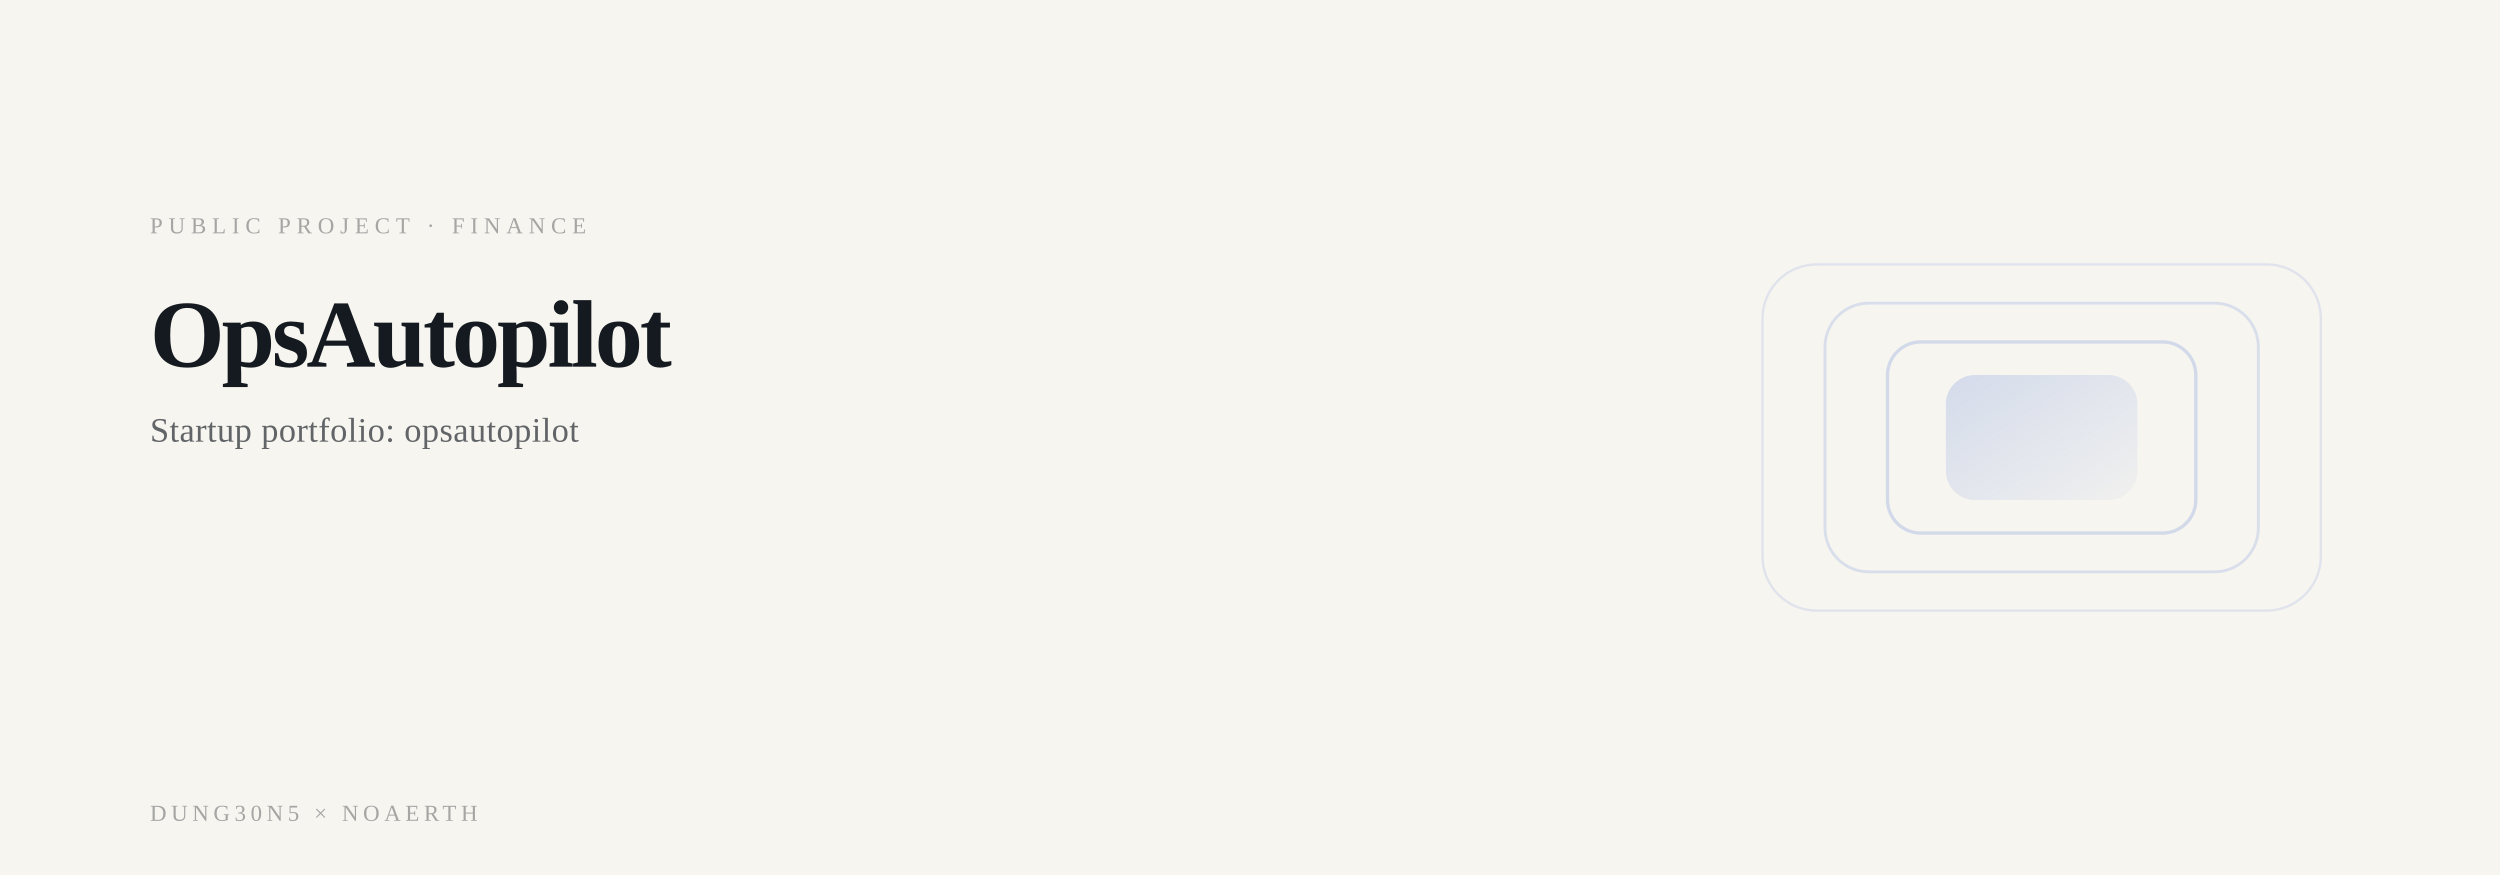
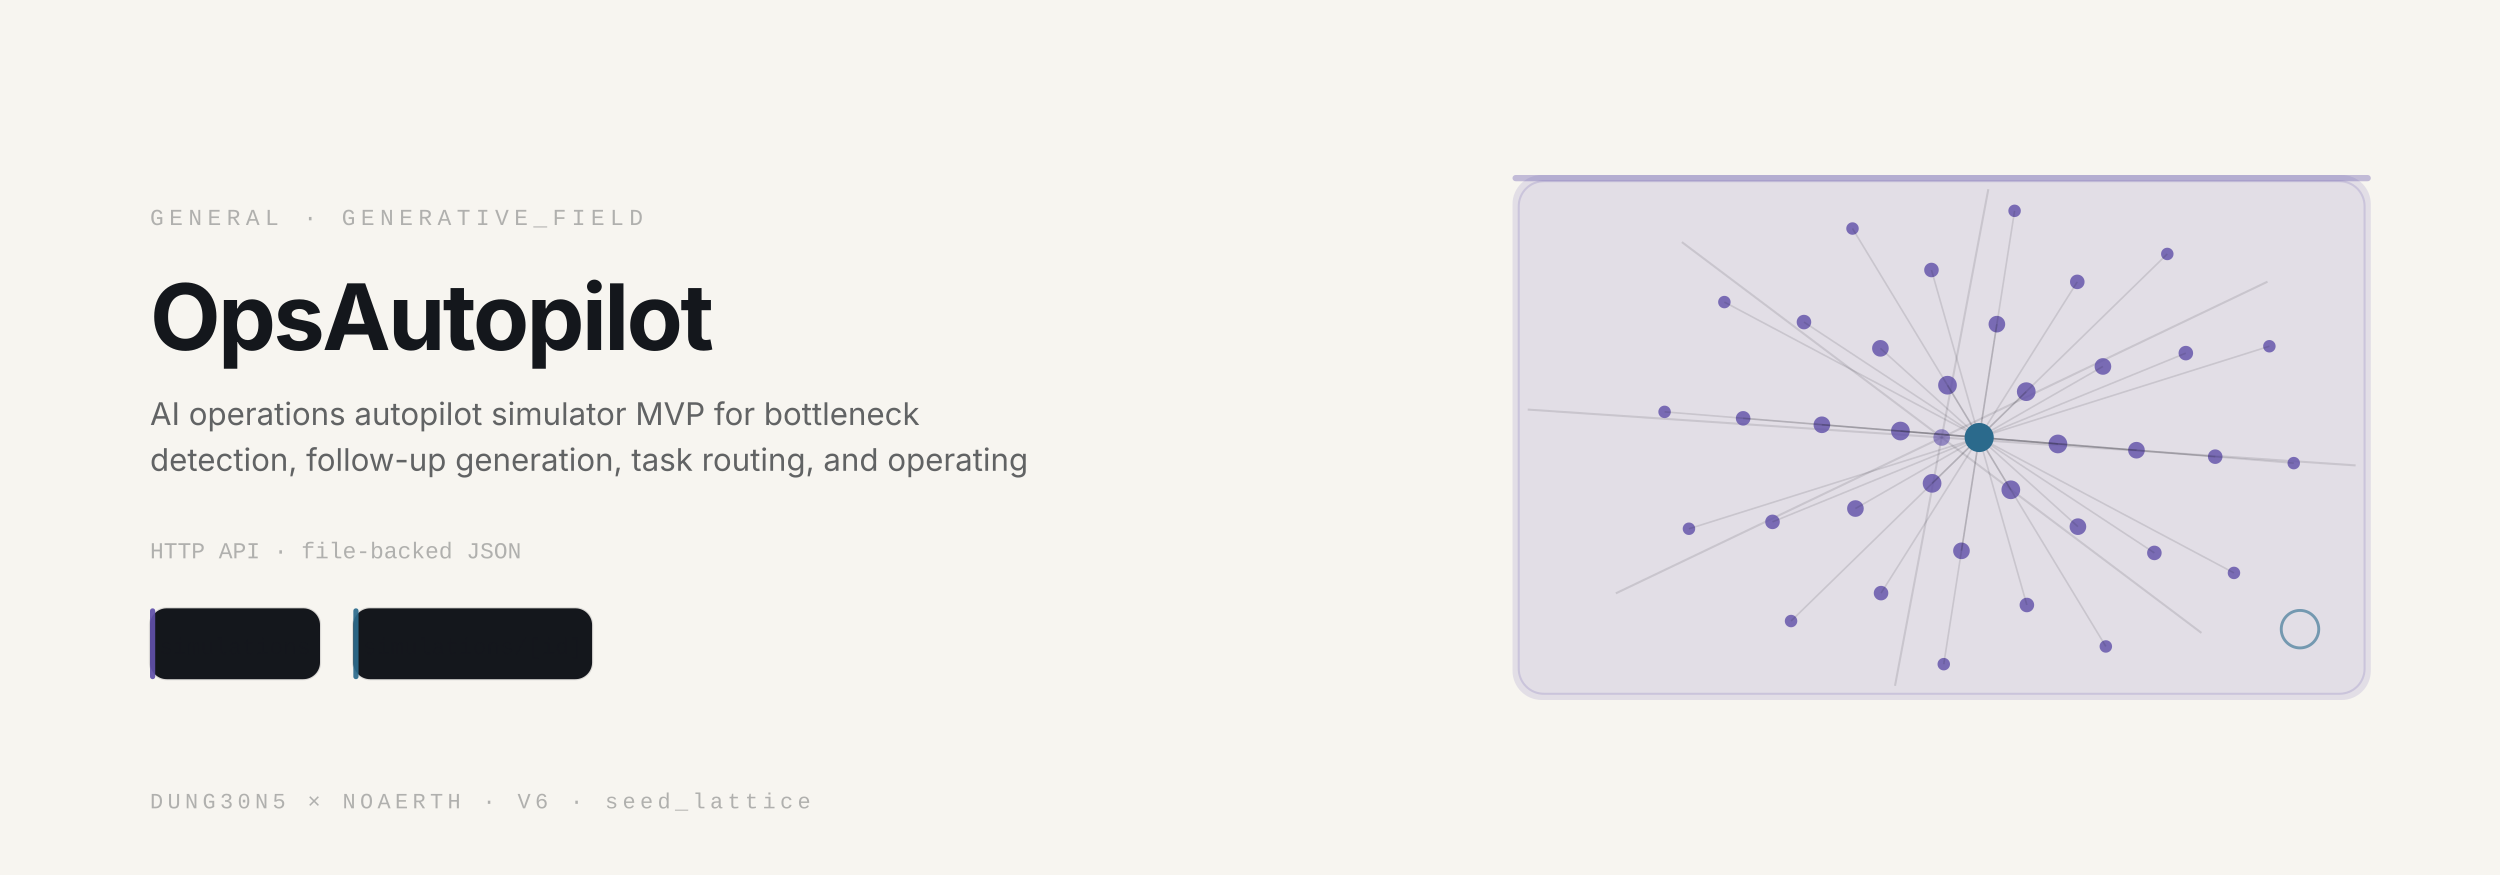
- <svg xmlns="http://www.w3.org/2000/svg" viewBox="0 0 1200 420" width="1200" height="420" role="img" aria-label="OpsAutopilot: ledger columns with allocation flow between them. Motion depicts capital enters, allocates across positions, and settles into an outcome.">
-   <defs>
-     <linearGradient id="hero-opsautopilot-light-a" x1="0" y1="0" x2="1" y2="1">
-       <stop offset="0" stop-color="#8fa8e0" stop-opacity="0.85" />
-       <stop offset="1" stop-color="#8fa8e0" stop-opacity="0.15" />
-     </linearGradient>
-   </defs>
+ <svg xmlns="http://www.w3.org/2000/svg" viewBox="0 0 1200 420" width="1200" height="420" role="img" aria-label="OpsAutopilot: a seed expands through rings into structured form">
  <rect width="1200" height="420" fill="#f7f5f0" />
-   <rect x="906" y="164.12" width="148" height="91.76" rx="16" fill="none" stroke="#8fa8e0" stroke-width="1.60" opacity="0.36" />
-   <rect x="876" y="145.52" width="208" height="128.96" rx="21" fill="none" stroke="#8fa8e0" stroke-width="1.38" opacity="0.29" />
-   <rect x="846" y="126.92" width="268" height="166.16" rx="26" fill="none" stroke="#8fa8e0" stroke-width="1.16" opacity="0.23" />
-   <rect x="934" y="180" width="92" height="60" rx="14" fill="url(#hero-opsautopilot-light-a)" opacity="0.40" />
-   <text x="72" y="112" fill="#141a205c" font-size="11" letter-spacing="2.8">PUBLIC PROJECT · FINANCE</text>
-   <text x="72" y="176" fill="#141a20" font-size="46" font-weight="660" letter-spacing="-1.4">OpsAutopilot</text>
-   <text x="72" y="212" fill="#141a20a8" font-size="16.5" letter-spacing="0.2">Startup portfolio: opsautopilot</text>
-   <rect x="72" y="266" width="106" height="40" rx="9" fill="#141a20" fill-opacity="0.05" stroke="#f4efe424" stroke-width="1.1" opacity="0">
-     <animate attributeName="opacity" from="0" to="1" dur="0.5s" begin="0.50s" fill="freeze" />
-   </rect>
-   <rect x="72" y="266" width="2.5" height="40" rx="1.2" fill="#8fa8e0" opacity="0">
-     <animate attributeName="opacity" from="0" to="0.9" dur="0.5s" begin="0.50s" fill="freeze" />
-   </rect>
-   <text x="125" y="291" fill="#141a20" font-size="11.5" text-anchor="middle" font-family="ui-monospace,SFMono-Regular,Menlo,monospace" opacity="0">capital<animate attributeName="opacity" from="0" to="1" dur="0.5s" begin="0.65s" fill="freeze" />
-   </text>
-   <rect x="194" y="266" width="106" height="40" rx="9" fill="#141a20" fill-opacity="0.05" stroke="#f4efe424" stroke-width="1.1" opacity="0">
-     <animate attributeName="opacity" from="0" to="1" dur="0.5s" begin="1.00s" fill="freeze" />
-   </rect>
-   <rect x="194" y="266" width="2.5" height="40" rx="1.2" fill="#8fa8e0" opacity="0">
-     <animate attributeName="opacity" from="0" to="0.9" dur="0.5s" begin="1.00s" fill="freeze" />
-   </rect>
-   <text x="247" y="291" fill="#141a20" font-size="11.5" text-anchor="middle" font-family="ui-monospace,SFMono-Regular,Menlo,monospace" opacity="0">allocate<animate attributeName="opacity" from="0" to="1" dur="0.5s" begin="1.15s" fill="freeze" />
-   </text>
-   <rect x="316" y="266" width="106" height="40" rx="9" fill="#141a20" fill-opacity="0.05" stroke="#f4efe424" stroke-width="1.1" opacity="0">
-     <animate attributeName="opacity" from="0" to="1" dur="0.5s" begin="1.50s" fill="freeze" />
-   </rect>
-   <rect x="316" y="266" width="2.5" height="40" rx="1.2" fill="#8fa8e0" opacity="0">
-     <animate attributeName="opacity" from="0" to="0.9" dur="0.5s" begin="1.50s" fill="freeze" />
-   </rect>
-   <text x="369" y="291" fill="#141a20" font-size="11.5" text-anchor="middle" font-family="ui-monospace,SFMono-Regular,Menlo,monospace" opacity="0">mark<animate attributeName="opacity" from="0" to="1" dur="0.5s" begin="1.65s" fill="freeze" />
-   </text>
-   <rect x="438" y="266" width="106" height="40" rx="9" fill="#141a20" fill-opacity="0.05" stroke="#f4efe424" stroke-width="1.1" opacity="0">
-     <animate attributeName="opacity" from="0" to="1" dur="0.5s" begin="2.00s" fill="freeze" />
-   </rect>
-   <rect x="438" y="266" width="2.5" height="40" rx="1.2" fill="#e7c27a" opacity="0">
-     <animate attributeName="opacity" from="0" to="0.9" dur="0.5s" begin="2.00s" fill="freeze" />
-   </rect>
-   <text x="491" y="291" fill="#141a20" font-size="11.5" text-anchor="middle" font-family="ui-monospace,SFMono-Regular,Menlo,monospace" opacity="0">settle<animate attributeName="opacity" from="0" to="1" dur="0.5s" begin="2.15s" fill="freeze" />
-   </text>
-   <text x="72" y="394" fill="#141a205c" font-size="11" letter-spacing="2.2">DUNG30N5 × NOAERTH</text>
+   <text x="72" y="108" font-family="ui-monospace, SFMono-Regular, Menlo, Monaco, Consolas, 'Liberation Mono', monospace" font-size="11" letter-spacing="2.6" fill="#14171c4f">GENERAL · GENERATIVE_FIELD</text>
+   <text x="72" y="168" font-family="-apple-system, BlinkMacSystemFont, 'Segoe UI', Inter, Helvetica, Arial, sans-serif" font-size="44" font-weight="660" letter-spacing="-1.2" fill="#14171c">OpsAutopilot</text>
+   <text x="72" y="204" font-family="-apple-system, BlinkMacSystemFont, 'Segoe UI', Inter, Helvetica, Arial, sans-serif" font-size="15" fill="#14171ca8">AI operations autopilot simulator MVP for bottleneck</text>
+   <text x="72" y="226" font-family="-apple-system, BlinkMacSystemFont, 'Segoe UI', Inter, Helvetica, Arial, sans-serif" font-size="15" fill="#14171ca8">detection, follow-up generation, task routing, and operating</text>
+   <text x="72" y="268" font-family="ui-monospace, SFMono-Regular, Menlo, Monaco, Consolas, 'Liberation Mono', monospace" font-size="11" fill="#14171c4f">HTTP API · file-backed JSON</text>
+   <rect x="72.0" y="292.0" width="81.6" height="34.0" rx="8" fill="#14171c" stroke="#14171c1f" stroke-width="1.1" />
+   <rect x="72.0" y="292.0" width="2.5" height="34.0" rx="1.2" fill="#5f4fa8" opacity="0.92" />
+   <text x="112.8" y="314" font-family="ui-monospace, SFMono-Regular, Menlo, Monaco, Consolas, 'Liberation Mono', monospace" font-size="11" fill="#14171c" fill-opacity="0.82" text-anchor="middle">simulations</text>
+   <rect x="169.6" y="292.0" width="114.6" height="34.0" rx="8" fill="#14171c" stroke="#14171c1f" stroke-width="1.1" />
+   <rect x="169.6" y="292.0" width="2.5" height="34.0" rx="1.2" fill="#2b6a8c" opacity="0.92" />
+   <text x="226.9" y="314" font-family="ui-monospace, SFMono-Regular, Menlo, Monaco, Consolas, 'Liberation Mono', monospace" font-size="11" fill="#14171c" fill-opacity="0.82" text-anchor="middle">simulations/[id]</text>
+   <rect x="726.0" y="84.0" width="412.0" height="252.0" rx="14" fill="#5f4fa8" fill-opacity="0.14" />
+   <rect x="729.0" y="87.0" width="406.0" height="246.0" rx="12" fill="none" stroke="#5f4fa8" stroke-width="1" stroke-opacity="0.18" />
+   <line x1="932.0" y1="210.0" x2="1130.7" y2="223.4" stroke="#14171c1f" stroke-width="1" />
+   <line x1="932.0" y1="210.0" x2="1056.7" y2="303.8" stroke="#14171c1f" stroke-width="1" />
+   <line x1="932.0" y1="210.0" x2="909.6" y2="329.2" stroke="#14171c1f" stroke-width="1" />
+   <line x1="932.0" y1="210.0" x2="775.6" y2="284.8" stroke="#14171c1f" stroke-width="1" />
+   <line x1="932.0" y1="210.0" x2="733.3" y2="196.6" stroke="#14171c1f" stroke-width="1" />
+   <line x1="932.0" y1="210.0" x2="807.3" y2="116.2" stroke="#14171c1f" stroke-width="1" />
+   <line x1="932.0" y1="210.0" x2="954.4" y2="90.8" stroke="#14171c1f" stroke-width="1" />
+   <line x1="932.0" y1="210.0" x2="1088.4" y2="135.2" stroke="#14171c1f" stroke-width="1" />
+   <circle cx="932.0" cy="210.0" r="4" fill="#5f4fa8" opacity="0.6" />
+   <rect x="726.0" y="84.0" width="412.0" height="3" rx="1.5" fill="#5f4fa8" opacity="0.35" />
+   <circle cx="1104.0" cy="302.0" r="9" fill="none" stroke="#2b6a8c" stroke-width="1.4" opacity="0.6" />
+   <circle cx="987.8" cy="213.1" r="4.5" fill="#5f4fa8" opacity="0.8" />
+   <line x1="950" y1="210" x2="987.8" y2="213.1" stroke="#14171c1f" stroke-width="0.8" />
+   <circle cx="965.2" cy="235.1" r="4.5" fill="#5f4fa8" opacity="0.8" />
+   <line x1="950" y1="210" x2="965.2" y2="235.1" stroke="#14171c1f" stroke-width="0.8" />
+   <circle cx="927.4" cy="232.0" r="4.5" fill="#5f4fa8" opacity="0.8" />
+   <line x1="950" y1="210" x2="927.4" y2="232.0" stroke="#14171c1f" stroke-width="0.8" />
+   <circle cx="912.2" cy="206.9" r="4.5" fill="#5f4fa8" opacity="0.8" />
+   <line x1="950" y1="210" x2="912.2" y2="206.9" stroke="#14171c1f" stroke-width="0.8" />
+   <circle cx="934.8" cy="184.9" r="4.5" fill="#5f4fa8" opacity="0.8" />
+   <line x1="950" y1="210" x2="934.8" y2="184.9" stroke="#14171c1f" stroke-width="0.8" />
+   <circle cx="972.6" cy="188.0" r="4.5" fill="#5f4fa8" opacity="0.8" />
+   <line x1="950" y1="210" x2="972.6" y2="188.0" stroke="#14171c1f" stroke-width="0.8" />
+   <circle cx="1025.5" cy="216.1" r="4.0" fill="#5f4fa8" opacity="0.8" />
+   <line x1="950" y1="210" x2="1025.5" y2="216.1" stroke="#14171c1f" stroke-width="0.8" />
+   <circle cx="997.4" cy="252.8" r="4.0" fill="#5f4fa8" opacity="0.8" />
+   <line x1="950" y1="210" x2="997.4" y2="252.8" stroke="#14171c1f" stroke-width="0.8" />
+   <circle cx="941.5" cy="264.4" r="4.0" fill="#5f4fa8" opacity="0.8" />
+   <line x1="950" y1="210" x2="941.5" y2="264.4" stroke="#14171c1f" stroke-width="0.8" />
+   <circle cx="890.6" cy="244.1" r="4.0" fill="#5f4fa8" opacity="0.8" />
+   <line x1="950" y1="210" x2="890.6" y2="244.1" stroke="#14171c1f" stroke-width="0.8" />
+   <circle cx="874.5" cy="203.9" r="4.0" fill="#5f4fa8" opacity="0.8" />
+   <line x1="950" y1="210" x2="874.5" y2="203.9" stroke="#14171c1f" stroke-width="0.8" />
+   <circle cx="902.6" cy="167.2" r="4.0" fill="#5f4fa8" opacity="0.8" />
+   <line x1="950" y1="210" x2="902.6" y2="167.2" stroke="#14171c1f" stroke-width="0.8" />
+   <circle cx="958.5" cy="155.6" r="4.0" fill="#5f4fa8" opacity="0.8" />
+   <line x1="950" y1="210" x2="958.5" y2="155.6" stroke="#14171c1f" stroke-width="0.8" />
+   <circle cx="1009.4" cy="175.9" r="4.0" fill="#5f4fa8" opacity="0.8" />
+   <line x1="950" y1="210" x2="1009.4" y2="175.9" stroke="#14171c1f" stroke-width="0.8" />
+   <circle cx="1063.3" cy="219.2" r="3.5" fill="#5f4fa8" opacity="0.8" />
+   <line x1="950" y1="210" x2="1063.3" y2="219.2" stroke="#14171c1f" stroke-width="0.8" />
+   <circle cx="1034.1" cy="265.4" r="3.5" fill="#5f4fa8" opacity="0.8" />
+   <line x1="950" y1="210" x2="1034.1" y2="265.4" stroke="#14171c1f" stroke-width="0.8" />
+   <circle cx="972.9" cy="290.4" r="3.5" fill="#5f4fa8" opacity="0.8" />
+   <line x1="950" y1="210" x2="972.9" y2="290.4" stroke="#14171c1f" stroke-width="0.8" />
+   <circle cx="902.9" cy="284.7" r="3.5" fill="#5f4fa8" opacity="0.8" />
+   <line x1="950" y1="210" x2="902.9" y2="284.7" stroke="#14171c1f" stroke-width="0.8" />
+   <circle cx="850.8" cy="250.5" r="3.5" fill="#5f4fa8" opacity="0.8" />
+   <line x1="950" y1="210" x2="850.8" y2="250.5" stroke="#14171c1f" stroke-width="0.8" />
+   <circle cx="836.7" cy="200.8" r="3.5" fill="#5f4fa8" opacity="0.8" />
+   <line x1="950" y1="210" x2="836.7" y2="200.8" stroke="#14171c1f" stroke-width="0.8" />
+   <circle cx="865.9" cy="154.6" r="3.5" fill="#5f4fa8" opacity="0.8" />
+   <line x1="950" y1="210" x2="865.9" y2="154.6" stroke="#14171c1f" stroke-width="0.8" />
+   <circle cx="927.1" cy="129.6" r="3.5" fill="#5f4fa8" opacity="0.8" />
+   <line x1="950" y1="210" x2="927.1" y2="129.6" stroke="#14171c1f" stroke-width="0.8" />
+   <circle cx="997.1" cy="135.3" r="3.5" fill="#5f4fa8" opacity="0.8" />
+   <line x1="950" y1="210" x2="997.1" y2="135.3" stroke="#14171c1f" stroke-width="0.8" />
+   <circle cx="1049.2" cy="169.5" r="3.5" fill="#5f4fa8" opacity="0.8" />
+   <line x1="950" y1="210" x2="1049.2" y2="169.5" stroke="#14171c1f" stroke-width="0.8" />
+   <circle cx="1101.0" cy="222.3" r="3.0" fill="#5f4fa8" opacity="0.8" />
+   <line x1="950" y1="210" x2="1101.0" y2="222.3" stroke="#14171c1f" stroke-width="0.8" />
+   <circle cx="1072.3" cy="275.0" r="3.0" fill="#5f4fa8" opacity="0.8" />
+   <line x1="950" y1="210" x2="1072.3" y2="275.0" stroke="#14171c1f" stroke-width="0.8" />
+   <circle cx="1010.8" cy="310.3" r="3.0" fill="#5f4fa8" opacity="0.8" />
+   <line x1="950" y1="210" x2="1010.8" y2="310.3" stroke="#14171c1f" stroke-width="0.8" />
+   <circle cx="933.0" cy="318.8" r="3.0" fill="#5f4fa8" opacity="0.8" />
+   <line x1="950" y1="210" x2="933.0" y2="318.8" stroke="#14171c1f" stroke-width="0.8" />
+   <circle cx="859.7" cy="298.1" r="3.0" fill="#5f4fa8" opacity="0.8" />
+   <line x1="950" y1="210" x2="859.7" y2="298.1" stroke="#14171c1f" stroke-width="0.8" />
+   <circle cx="810.7" cy="253.8" r="3.0" fill="#5f4fa8" opacity="0.8" />
+   <line x1="950" y1="210" x2="810.7" y2="253.8" stroke="#14171c1f" stroke-width="0.8" />
+   <circle cx="799.0" cy="197.7" r="3.0" fill="#5f4fa8" opacity="0.8" />
+   <line x1="950" y1="210" x2="799.0" y2="197.7" stroke="#14171c1f" stroke-width="0.8" />
+   <circle cx="827.7" cy="145.0" r="3.0" fill="#5f4fa8" opacity="0.8" />
+   <line x1="950" y1="210" x2="827.7" y2="145.0" stroke="#14171c1f" stroke-width="0.8" />
+   <circle cx="889.2" cy="109.7" r="3.0" fill="#5f4fa8" opacity="0.8" />
+   <line x1="950" y1="210" x2="889.2" y2="109.7" stroke="#14171c1f" stroke-width="0.8" />
+   <circle cx="967.0" cy="101.2" r="3.0" fill="#5f4fa8" opacity="0.8" />
+   <line x1="950" y1="210" x2="967.0" y2="101.2" stroke="#14171c1f" stroke-width="0.8" />
+   <circle cx="1040.3" cy="121.9" r="3.0" fill="#5f4fa8" opacity="0.8" />
+   <line x1="950" y1="210" x2="1040.3" y2="121.9" stroke="#14171c1f" stroke-width="0.8" />
+   <circle cx="1089.3" cy="166.2" r="3.0" fill="#5f4fa8" opacity="0.8" />
+   <line x1="950" y1="210" x2="1089.3" y2="166.2" stroke="#14171c1f" stroke-width="0.8" />
+   <circle cx="950" cy="210" r="7" fill="#2b6a8c" />
+   <text x="72" y="388" font-family="ui-monospace, SFMono-Regular, Menlo, Monaco, Consolas, 'Liberation Mono', monospace" font-size="10.5" letter-spacing="2.1" fill="#14171c4f">DUNG30N5 × NOAERTH · V6 · seed_lattice</text>
</svg>
